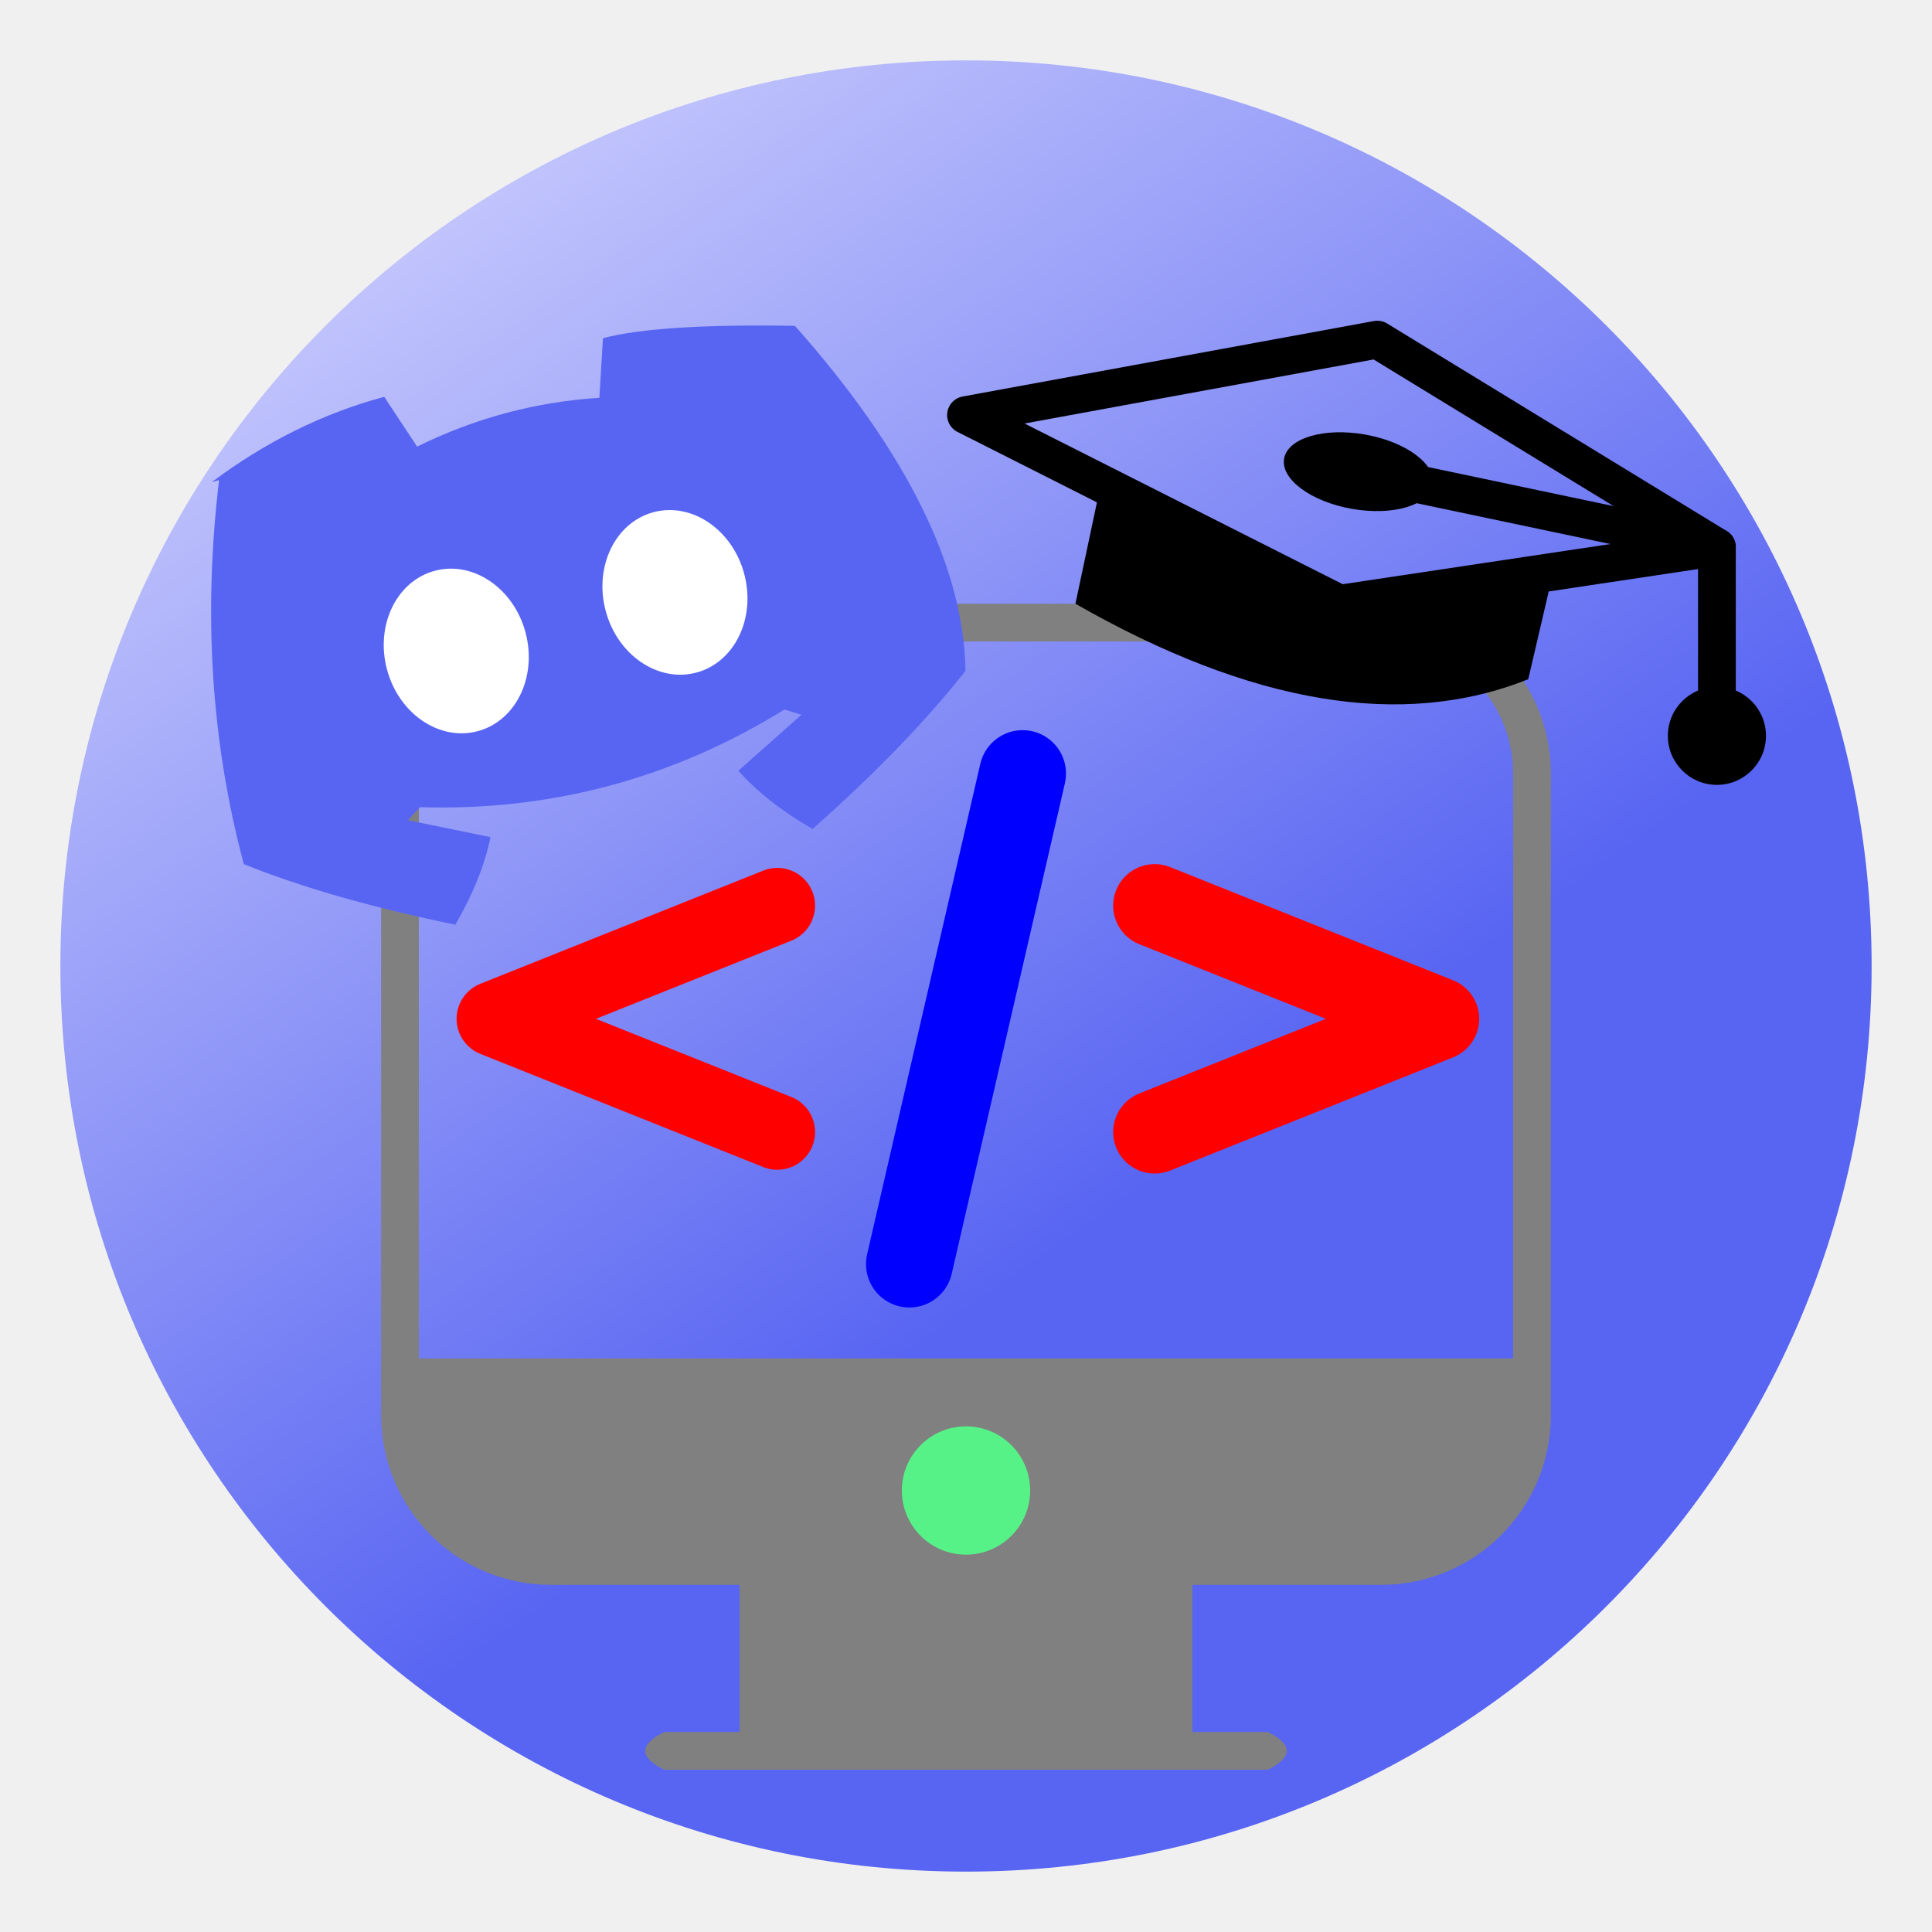
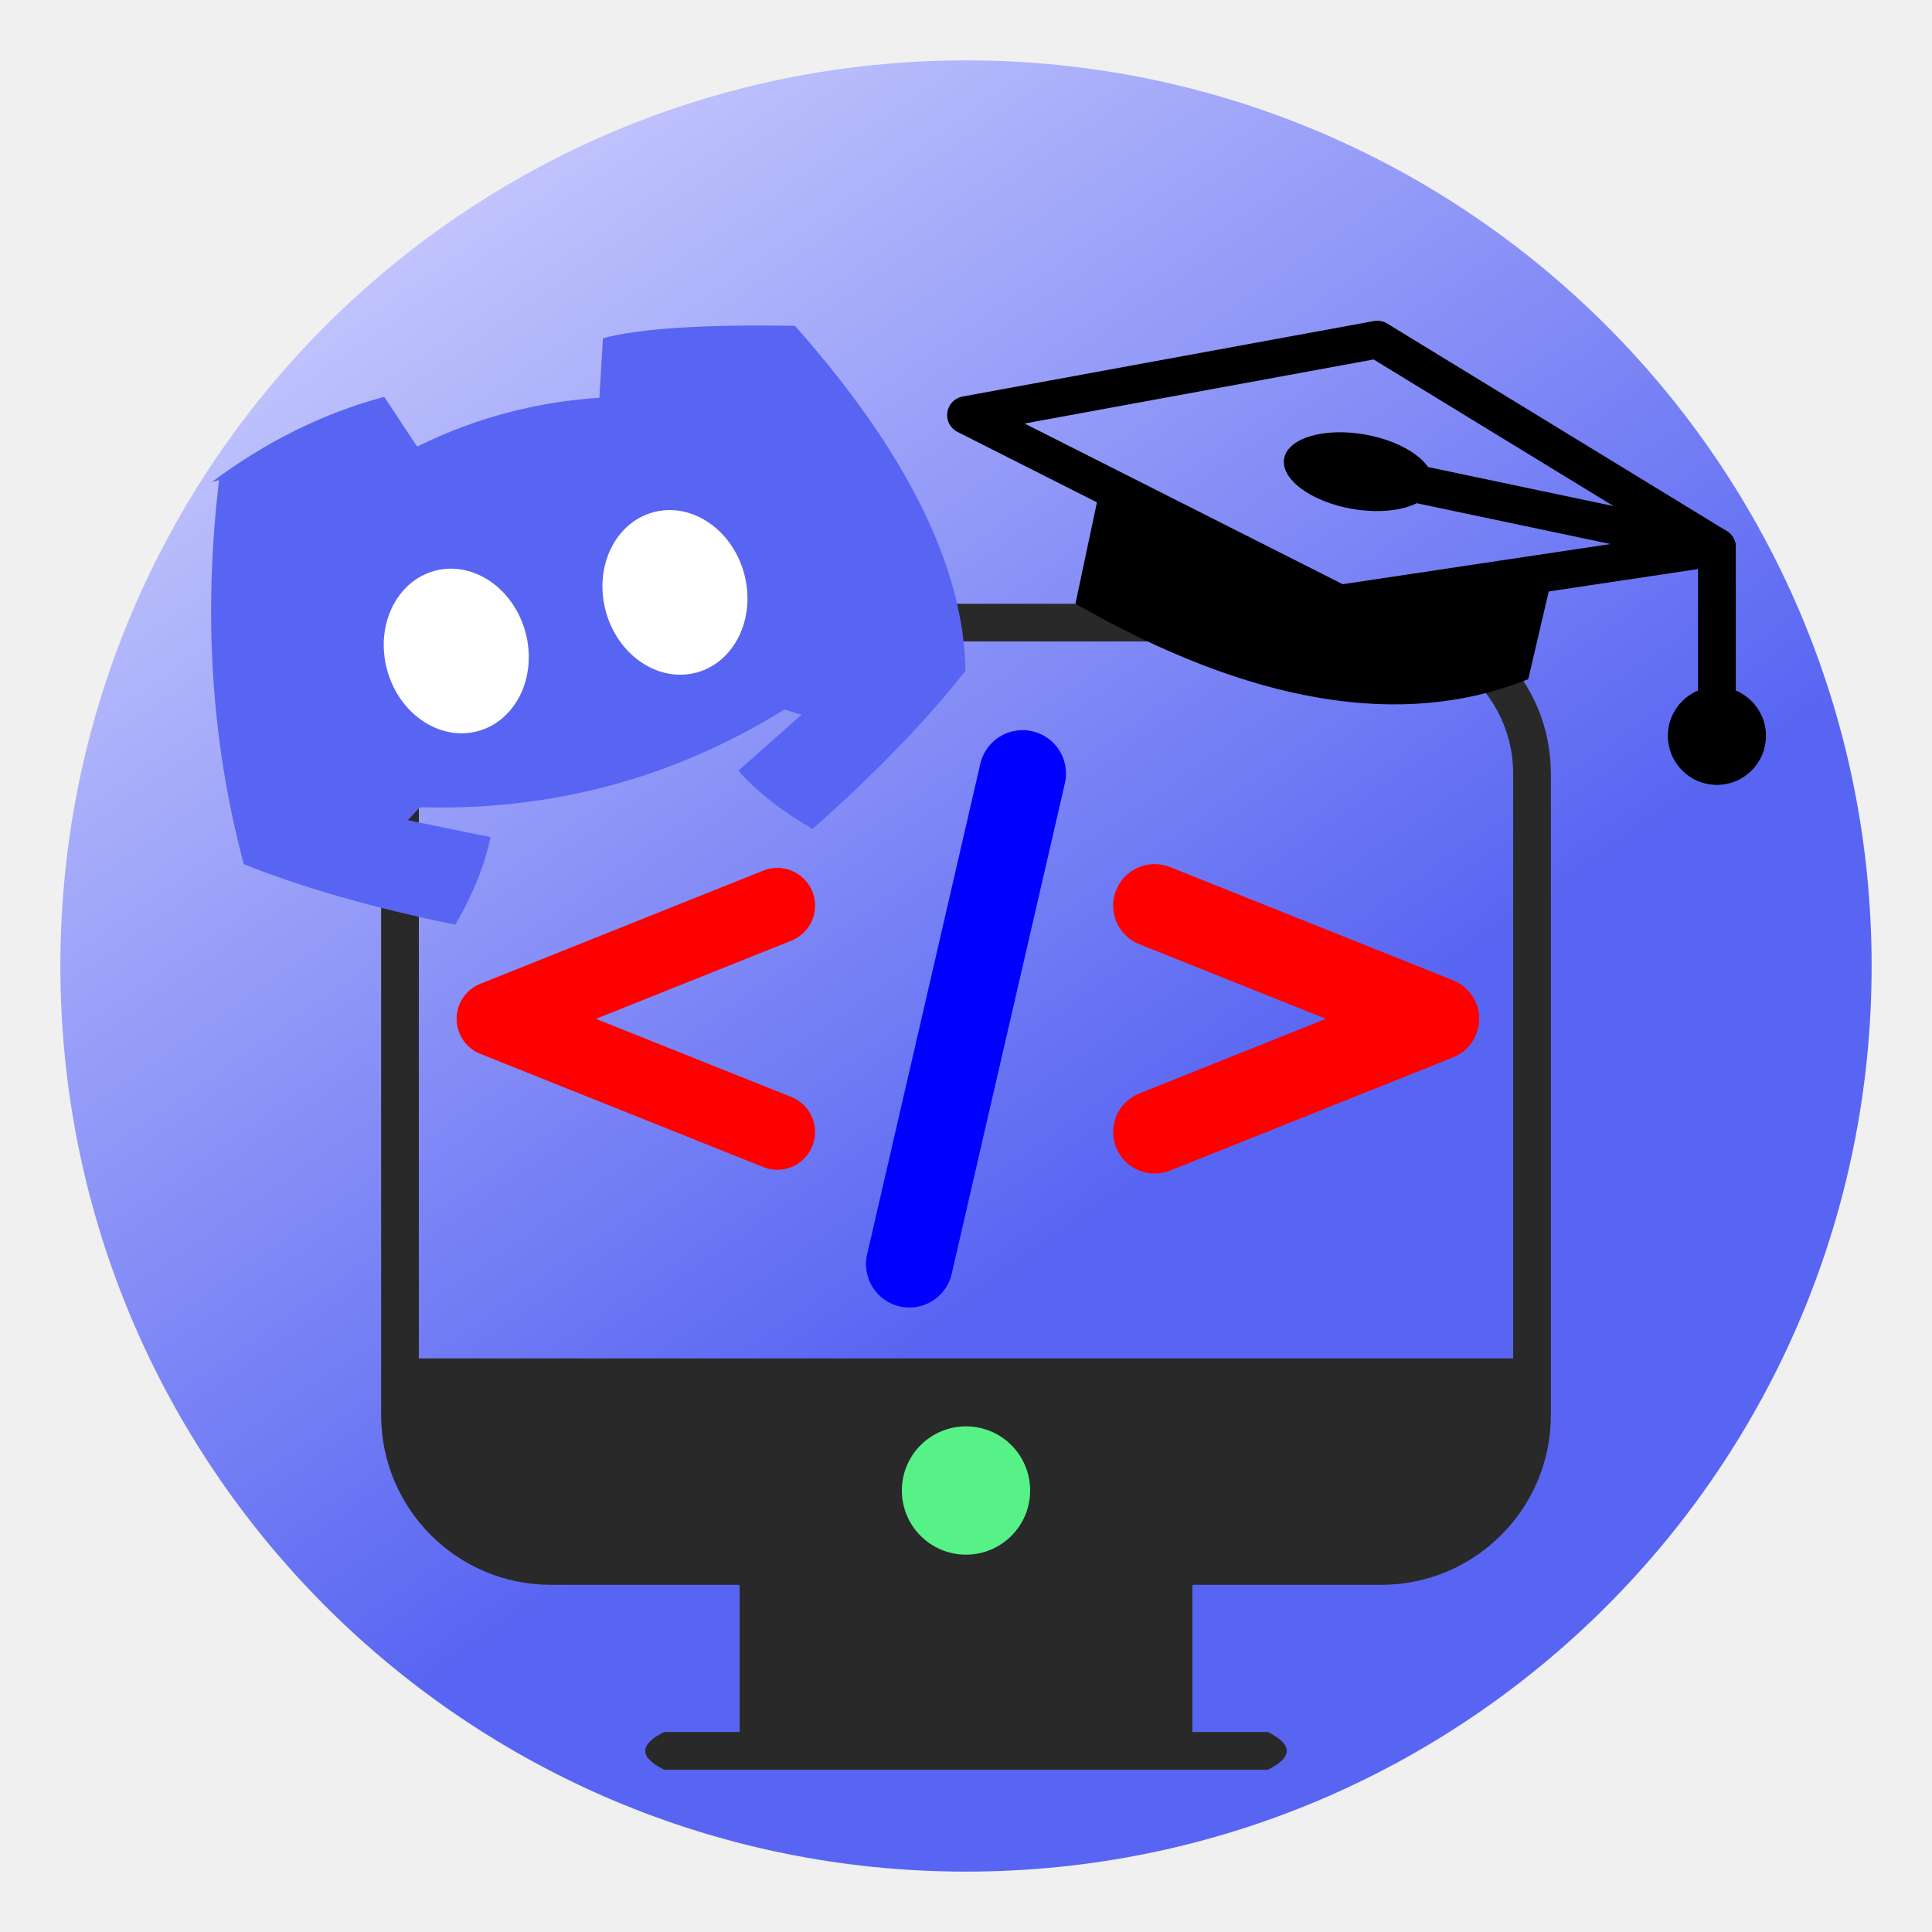
<svg xmlns="http://www.w3.org/2000/svg" viewBox="0 0 512 512">
  <defs>
    <linearGradient id="grad" x1="70%" y1="100%" x2="0%" y2="0%">
      <stop offset="0%" style="stop-color:#5865F2" />
      <stop offset="30%" style="stop-color:#5865F2" />
      <stop offset="100%" style="stop-color:#DFDFFF" />
    </linearGradient>
  </defs>
  <circle cx="256" cy="256" r="240" fill="url(#grad)" />
  <path d="M 206 240               l -75 30 75 30" fill="None" stroke="red" stroke-width="20" stroke-linecap="round" stroke-linejoin="round" />
  <path d="M 306 240              l 75 30 -75 30" fill="None" stroke="red" stroke-width="22" stroke-linecap="round" stroke-linejoin="round" />
  <path d="M 271 205              l -30 130" fill="None" stroke="blue" stroke-width="23" stroke-linecap="round" stroke-linejoin="round" />
-   <rect x="106" y="165" width="300" height="250" fill="None" stroke="gray" stroke-width="10" rx="40" />
-   <path d="M 106 360              h 300              v 15              q 0 40 -40 40              h -220              q -40 0 -40 -40              z" stroke="None" fill="gray" />
-   <path d="M 196 419              h 120              v 40              h 20              q 10 5 0 10              h -160              q -10 -5 0 -10              h 20              z" fill="gray" stroke="None" />
+   <g stroke="#292929" fill="#292929">
+     <rect x="106" y="165" width="300" height="250" fill="None" stroke-width="10" rx="40" />
+     <path d="M 106 360              h 300              v 15              q 0 40 -40 40              h -220              q -40 0 -40 -40              z" stroke="None" />
+     <path d="M 196 419              h 120              v 40              h 20              q 10 5 0 10              h -160              q -10 -5 0 -10              h 20              z" stroke="None" />
+   </g>
  <circle cx="256" cy="395" r="17" fill="#57F287">
    <animate attributeName="fill" values="#57F287;#FEE75C;#57F287" keyTimes="0;0.5;1" dur="3s" repeatCount="indefinite" />
  </circle>
  <path d="M 285 160               q 70 40 120 20              l 7 -30 -60 7 -60 -30 z" stroke="None" fill="black" />
  <polygon points="256,110 355,160 455,145 365,90" stroke="black" fill="None" stroke-width="10" stroke-linejoin="round" />
  <ellipse cx="360" cy="125" rx="20" ry="10" transform="rotate(10 360 125)" />
  <path d="M 360 125 l 95 20 v 50" stroke="black" stroke-width="10" stroke-linejoin="round" fill="None" />
  <circle cx="455" cy="195" r="13" />
  <g transform="rotate(-15 165 140)">
    <path d="M 65 100              q -20 50 -20 100                20 15 50 30                10 -10 15 -20              l -20 -10                4 -2.5              q 50 15 100 0              l 4 2.5                -20 10              q 5 10 15 20                30 -15 50 -30                10 -40 -20 -100                -35 -10 -50 -10              l -5 15              q -25 -5 -50 0              l -5 -15              q -25 0 -50 10              " fill="#5865F2" stroke="None" />
    <ellipse rx="19" ry="22" cx="114" cy="160" fill="white" stroke="None" />
    <ellipse rx="19" ry="22" cx="174" cy="160" fill="white" stroke="None" />
  </g>
</svg>
